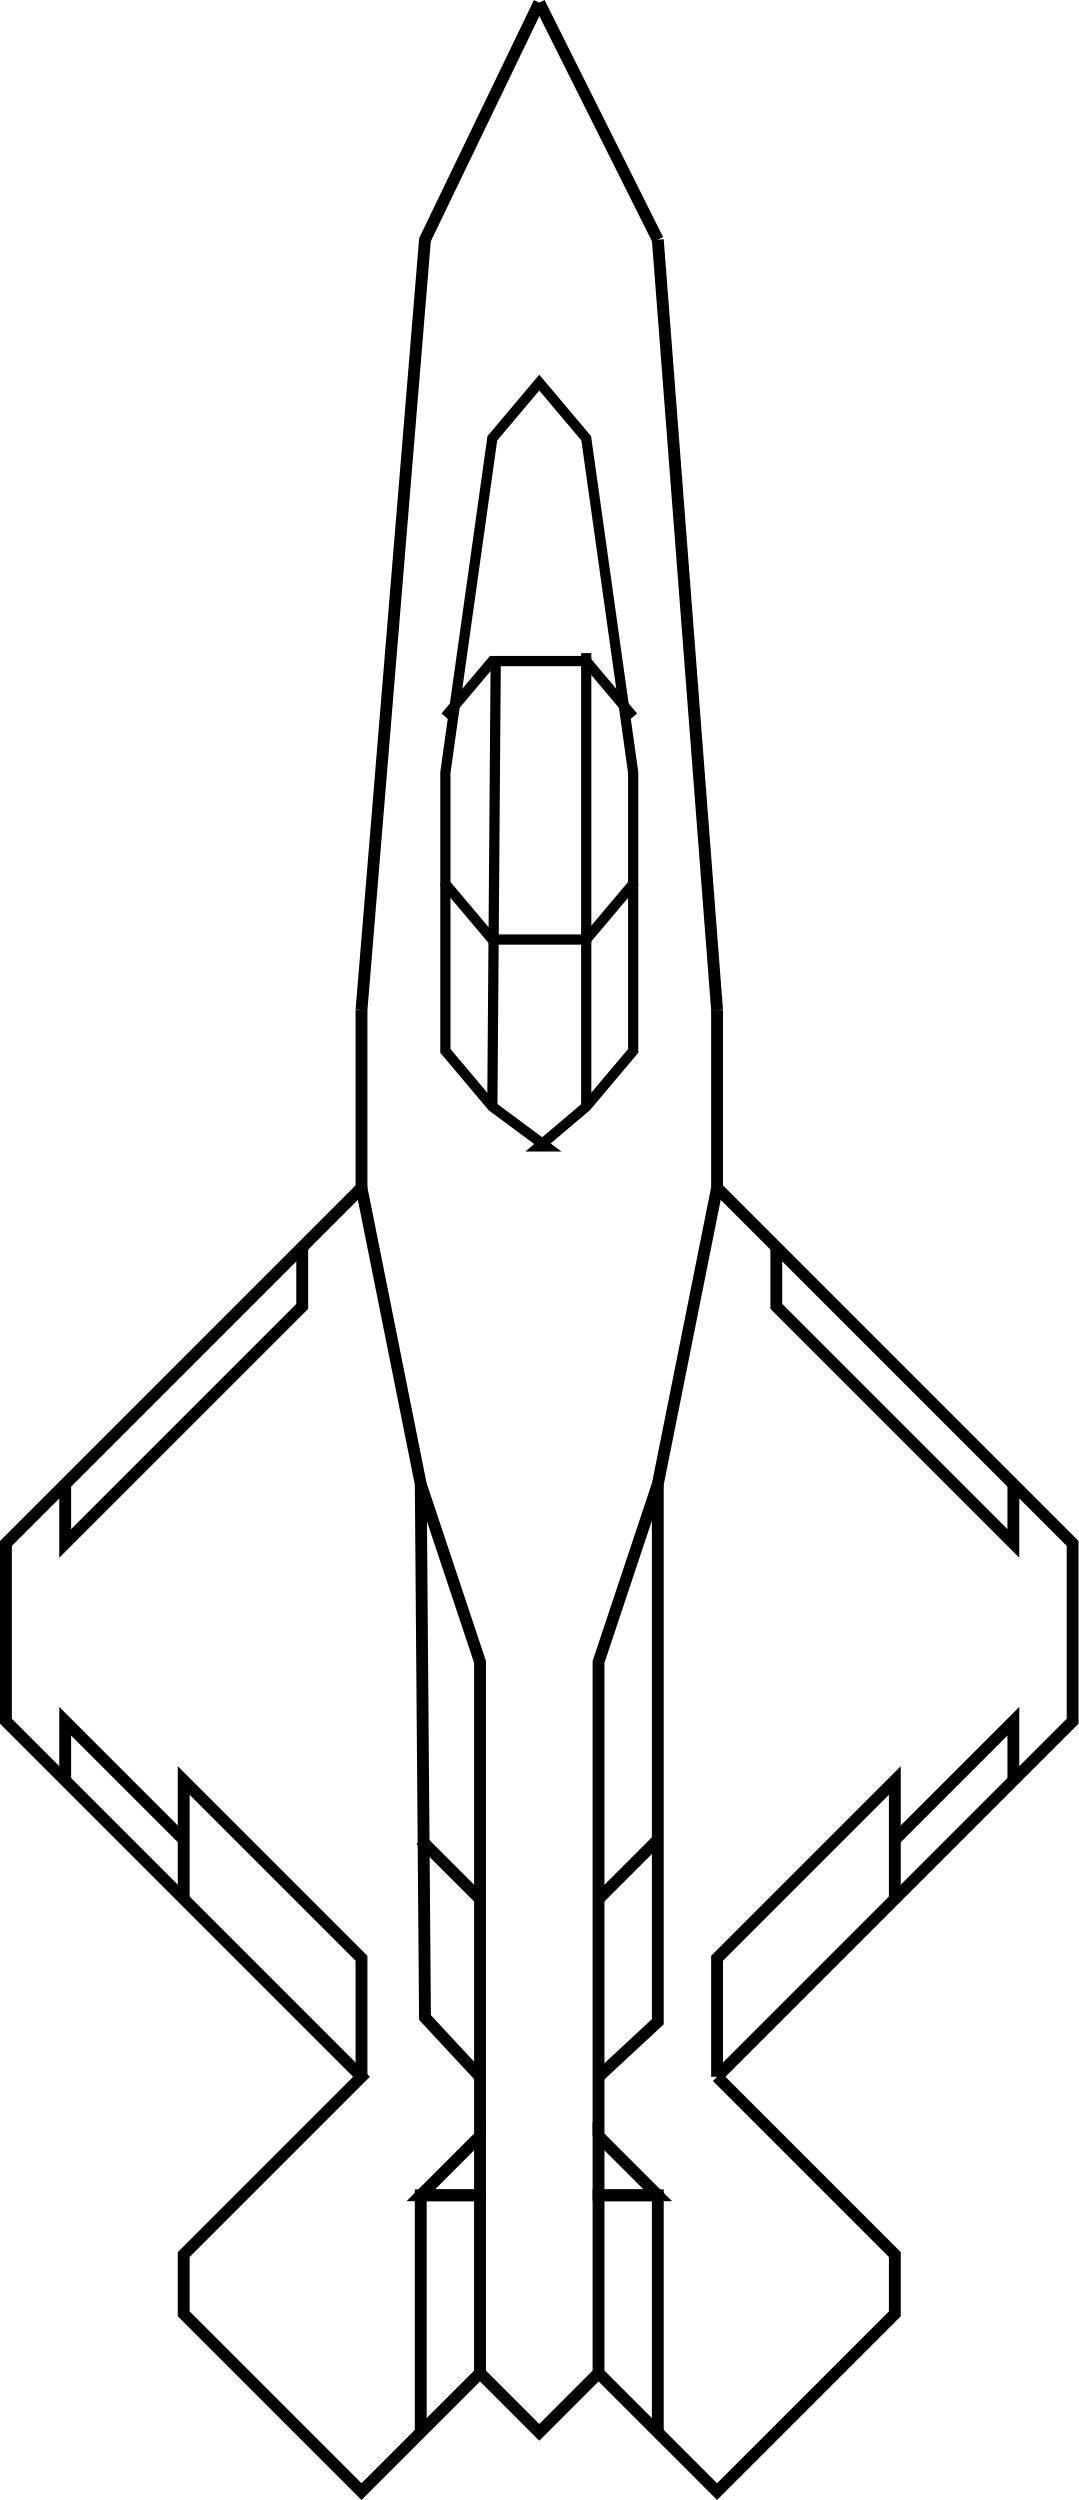
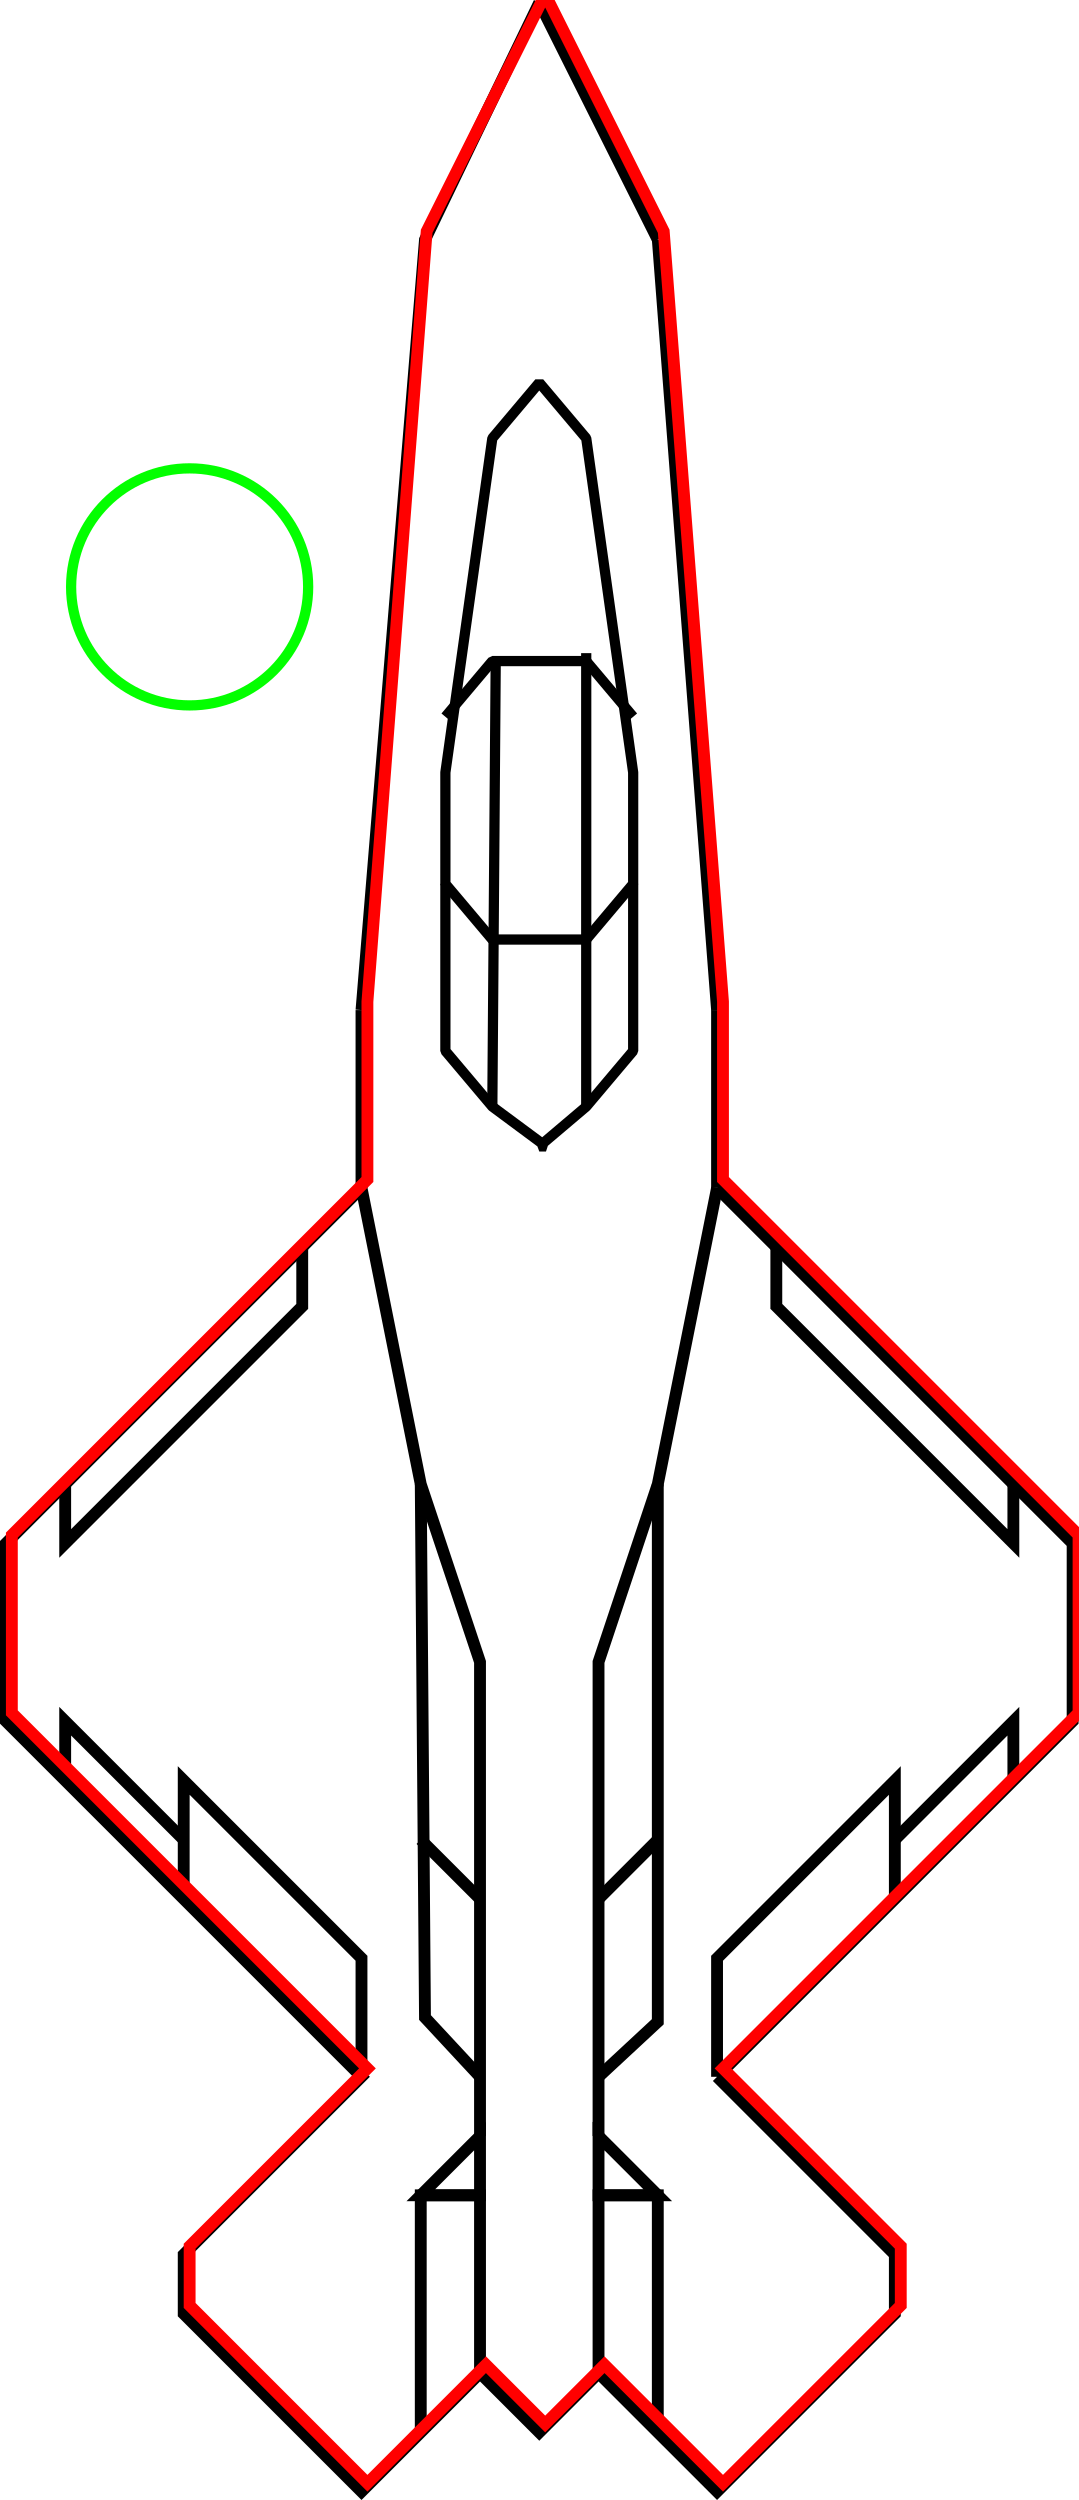
<svg xmlns="http://www.w3.org/2000/svg" width="25.682mm" height="59.529mm" viewBox="0 0 91 210.931" id="svg3436" version="1.1">
-   <defs id="defs3438" />
-   <g id="layer1" transform="translate(-279.5,-72.1386)">
+   <defs id="defs3438">
+     <marker style="overflow:visible" id="marker4537" refX="0.0" refY="0.0" orient="auto">
+       <path transform="scale(0.8) translate(12.5,0)" style="fill-rule:evenodd;stroke:#000000;stroke-width:1pt;stroke-opacity:1;fill:#000000;fill-opacity:1" d="M 0.0,0.0 L 5.0,-5.0 L -12.5,0.0 L 5.0,5.0 L 0.0,0.0 z " id="path4539" />
+     </marker>
+     <marker style="overflow:visible" id="marker4503" refX="0.0" refY="0.0" orient="auto">
+       <path transform="scale(0.8) translate(12.5,0)" style="fill-rule:evenodd;stroke:#000000;stroke-width:1pt;stroke-opacity:1;fill:#000000;fill-opacity:1" d="M 0.0,0.0 L 5.0,-5.0 L -12.5,0.0 L 5.0,5.0 L 0.0,0.0 z " id="path4505" />
+     </marker>
+     <marker style="overflow:visible" id="marker4475" refX="0.0" refY="0.0" orient="auto">
+       <path transform="scale(0.8) translate(12.5,0)" style="fill-rule:evenodd;stroke:#000000;stroke-width:1pt;stroke-opacity:1;fill:#000000;fill-opacity:1" d="M 0.0,0.0 L 5.0,-5.0 L -12.5,0.0 L 5.0,5.0 L 0.0,0.0 z " id="path4477" />
+     </marker>
+     <marker style="overflow:visible" id="marker4453" refX="0.0" refY="0.0" orient="auto">
+       <path transform="scale(0.8) translate(12.5,0)" style="fill-rule:evenodd;stroke:#000000;stroke-width:1pt;stroke-opacity:1;fill:#000000;fill-opacity:1" d="M 0.0,0.0 L 5.0,-5.0 L -12.5,0.0 L 5.0,5.0 L 0.0,0.0 z " id="path4455" />
+     </marker>
+   </defs>
+   <g id="layer1" transform="translate(-279.5,-72.1386)" style="display:inline">
    <path style="fill:none;fill-rule:evenodd;stroke:#000000;stroke-width:1px;stroke-linecap:butt;stroke-linejoin:miter;stroke-opacity:1" d="m 325,72.362 -9.643,20 L 310,157.362" id="path3525" />
    <path style="fill:none;fill-rule:evenodd;stroke:#000000;stroke-width:1px;stroke-linecap:butt;stroke-linejoin:miter;stroke-opacity:1" d="m 325,72.362 10,20" id="path3527" />
    <path style="fill:none;fill-rule:evenodd;stroke:#000000;stroke-width:1px;stroke-linecap:butt;stroke-linejoin:miter;stroke-opacity:1" d="m 335,92.362 5,65" id="path3529" />
    <path style="fill:none;fill-rule:evenodd;stroke:#000000;stroke-width:1px;stroke-linecap:butt;stroke-linejoin:miter;stroke-opacity:1" d="m 310,157.362 0,15" id="path3531" />
    <path style="fill:none;fill-rule:evenodd;stroke:#000000;stroke-width:1px;stroke-linecap:butt;stroke-linejoin:miter;stroke-opacity:1" d="m 340,157.362 0,15" id="path3533" />
    <path style="fill:none;fill-rule:evenodd;stroke:#000000;stroke-width:1px;stroke-linecap:butt;stroke-linejoin:miter;stroke-opacity:1" d="m 310,172.362 -30,30 0,15 30,30 -15,15 0,5 15,15 5,-5 5,-5 5,5 5,-5 10,10 15,-15 0,-5 -15,-15" id="path3537" />
    <path style="fill:none;fill-rule:evenodd;stroke:#000000;stroke-width:1px;stroke-linecap:butt;stroke-linejoin:miter;stroke-opacity:1" d="m 340,172.362 30,30 0,15 -30,30" id="path3539" />
    <path style="fill:none;fill-rule:evenodd;stroke:#000000;stroke-width:1px;stroke-linecap:butt;stroke-linejoin:miter;stroke-opacity:1" d="m 315,277.362 0,-20 5,0 0,15" id="path3549" />
    <path style="fill:none;fill-rule:evenodd;stroke:#000000;stroke-width:1px;stroke-linecap:butt;stroke-linejoin:miter;stroke-opacity:1" d="m 330,272.362 0,-15 5,0 0,20" id="path3551" />
    <path style="fill:none;fill-rule:evenodd;stroke:#000000;stroke-width:1px;stroke-linecap:butt;stroke-linejoin:miter;stroke-opacity:1" d="m 315,257.362 5,-5 0,5 z" id="path3553" />
    <path style="fill:none;fill-rule:evenodd;stroke:#000000;stroke-width:1px;stroke-linecap:butt;stroke-linejoin:miter;stroke-opacity:1" d="m 335,257.362 -5,-5 0,5 z" id="path3555" />
    <path style="fill:none;fill-rule:evenodd;stroke:#000000;stroke-width:1px;stroke-linecap:butt;stroke-linejoin:miter;stroke-opacity:1" d="m 320,252.362 0,-40 -5,-15 -5,-25" id="path3557" />
    <path style="fill:none;fill-rule:evenodd;stroke:#000000;stroke-width:1px;stroke-linecap:butt;stroke-linejoin:miter;stroke-opacity:1" d="m 340,172.362 -5,25 -5,15 0,40" id="path3559" />
    <path style="fill:none;fill-rule:evenodd;stroke:#000000;stroke-width:1px;stroke-linecap:butt;stroke-linejoin:miter;stroke-opacity:1" d="m 310,247.362 0,-10 -15,-15 0,10" id="path3567" />
    <path style="fill:none;fill-rule:evenodd;stroke:#000000;stroke-width:1px;stroke-linecap:butt;stroke-linejoin:miter;stroke-opacity:1" d="m 340,247.362 0,-10 15,-15 0,10" id="path3569" />
    <path style="fill:none;fill-rule:evenodd;stroke:#000000;stroke-width:1px;stroke-linecap:butt;stroke-linejoin:miter;stroke-opacity:1" d="m 295,227.362 -10,-10 0,5" id="path3571" />
    <path style="fill:none;fill-rule:evenodd;stroke:#000000;stroke-width:1px;stroke-linecap:butt;stroke-linejoin:miter;stroke-opacity:1" d="m 355,227.362 10,-10 0,5" id="path3573" />
    <path style="fill:none;fill-rule:evenodd;stroke:#000000;stroke-width:1px;stroke-linecap:butt;stroke-linejoin:miter;stroke-opacity:1" d="m 285,197.362 0,5 20,-20 0,-5" id="path3575" />
    <path style="fill:none;fill-rule:evenodd;stroke:#000000;stroke-width:1px;stroke-linecap:butt;stroke-linejoin:miter;stroke-opacity:1" d="m 345,177.362 0,5 20,20 0,-5" id="path3577" />
    <path style="fill:none;fill-rule:evenodd;stroke:#000000;stroke-width:1px;stroke-linecap:butt;stroke-linejoin:miter;stroke-opacity:1" d="m 320,247.362 -4.643,-5 -0.357,-45" id="path3579" />
    <path style="fill:none;fill-rule:evenodd;stroke:#000000;stroke-width:1px;stroke-linecap:butt;stroke-linejoin:miter;stroke-opacity:1" d="m 330,247.362 5,-4.643 0,-45.357" id="path3581" />
-     <path style="fill:none;fill-rule:evenodd;stroke:#000000;stroke-width:0.863px;stroke-linecap:butt;stroke-linejoin:miter;stroke-opacity:1" d="m 325,104.42 -3.961,4.699 -3.961,28.194 0,9.398 3.961,4.699 7.922,0 3.961,-4.699 0,-9.398 -3.961,-28.194 z" id="path3589" />
-     <path style="fill:none;fill-rule:evenodd;stroke:#000000;stroke-width:0.863px;stroke-linecap:butt;stroke-linejoin:miter;stroke-opacity:1" d="m 317.078,132.614 3.961,-4.699 7.922,0 3.961,4.699" id="path3591" />
-     <path style="fill:none;fill-rule:evenodd;stroke:#000000;stroke-width:0.863px;stroke-linecap:butt;stroke-linejoin:miter;stroke-opacity:1" d="m 317.078,146.711 0,14.097 3.961,4.699 4.527,3.356 -0.566,0 3.961,-3.356 3.961,-4.699 0,-14.097" id="path3593" />
-     <path style="fill:none;fill-rule:evenodd;stroke:#000000;stroke-width:0.863px;stroke-linecap:butt;stroke-linejoin:miter;stroke-opacity:1" d="m 321.039,165.507 0.283,-37.256" id="path3595" />
-     <path style="fill:none;fill-rule:evenodd;stroke:#000000;stroke-width:0.863px;stroke-linecap:butt;stroke-linejoin:miter;stroke-opacity:1" d="m 328.961,165.507 0,-38.263" id="path3597" />
+     <path style="fill:none;fill-rule:evenodd;stroke:#000000;stroke-width:0.863;stroke-linecap:butt;stroke-linejoin:bevel;stroke-miterlimit:4;stroke-dasharray:none;stroke-dashoffset:0;stroke-opacity:1" d="m 325,104.42 -3.961,4.699 -3.961,28.194 0,9.398 3.961,4.699 7.922,0 3.961,-4.699 0,-9.398 -3.961,-28.194 z" id="path3589" />
+     <path style="fill:none;fill-rule:evenodd;stroke:#000000;stroke-width:0.863;stroke-linecap:butt;stroke-linejoin:bevel;stroke-miterlimit:4;stroke-dasharray:none;stroke-dashoffset:0;stroke-opacity:1" d="m 317.078,132.614 3.961,-4.699 7.922,0 3.961,4.699" id="path3591" />
+     <path style="fill:none;fill-rule:evenodd;stroke:#000000;stroke-width:0.863;stroke-linecap:butt;stroke-linejoin:bevel;stroke-miterlimit:4;stroke-dasharray:none;stroke-dashoffset:0;stroke-opacity:1" d="m 317.078,146.711 0,14.097 3.961,4.699 4.527,3.356 -0.566,0 3.961,-3.356 3.961,-4.699 0,-14.097" id="path3593" />
+     <path style="fill:none;fill-rule:evenodd;stroke:#000000;stroke-width:0.863;stroke-linecap:butt;stroke-linejoin:bevel;stroke-miterlimit:4;stroke-dasharray:none;stroke-dashoffset:0;stroke-opacity:1" d="m 321.039,165.507 0.283,-37.256" id="path3595" />
+     <path style="fill:none;fill-rule:evenodd;stroke:#000000;stroke-width:0.863;stroke-linecap:butt;stroke-linejoin:bevel;stroke-miterlimit:4;stroke-dasharray:none;stroke-dashoffset:0;stroke-opacity:1" d="m 328.961,165.507 0,-38.263" id="path3597" />
    <path style="fill:none;fill-rule:evenodd;stroke:#000000;stroke-width:1px;stroke-linecap:butt;stroke-linejoin:miter;stroke-opacity:1" d="m 315,227.362 5,5" id="path3599" />
    <path style="fill:none;fill-rule:evenodd;stroke:#000000;stroke-width:1px;stroke-linecap:butt;stroke-linejoin:miter;stroke-opacity:1" d="m 330,232.362 5,-5" id="path3601" />
  </g>
+   <g id="layer3" style="display:inline">
+     <circle style="fill:none;stroke:#03ff00;stroke-width:0.863;stroke-linecap:butt;stroke-linejoin:bevel;stroke-miterlimit:4;stroke-dasharray:none;stroke-dashoffset:0;stroke-opacity:1" id="path4610" cx="16" cy="49.517" r="10" />
+   </g>
+   <g id="layer2" style="display:inline">
+     <path style="fill:none;fill-rule:evenodd;stroke:#ff0000;stroke-width:1px;stroke-linecap:butt;stroke-linejoin:miter;stroke-opacity:1" d="m 46,-0.483 -10,20 -5,65 0,15 -30,30 0,15 30,30 -15,15 0,5 15,15 10,-10 5,5 5,-5 10,10 15,-15 0,-5 -15,-15 30,-30 0,-15 -30,-30 0,-15 -5,-65 -10,-20" id="path3371" />
+   </g>
</svg>
